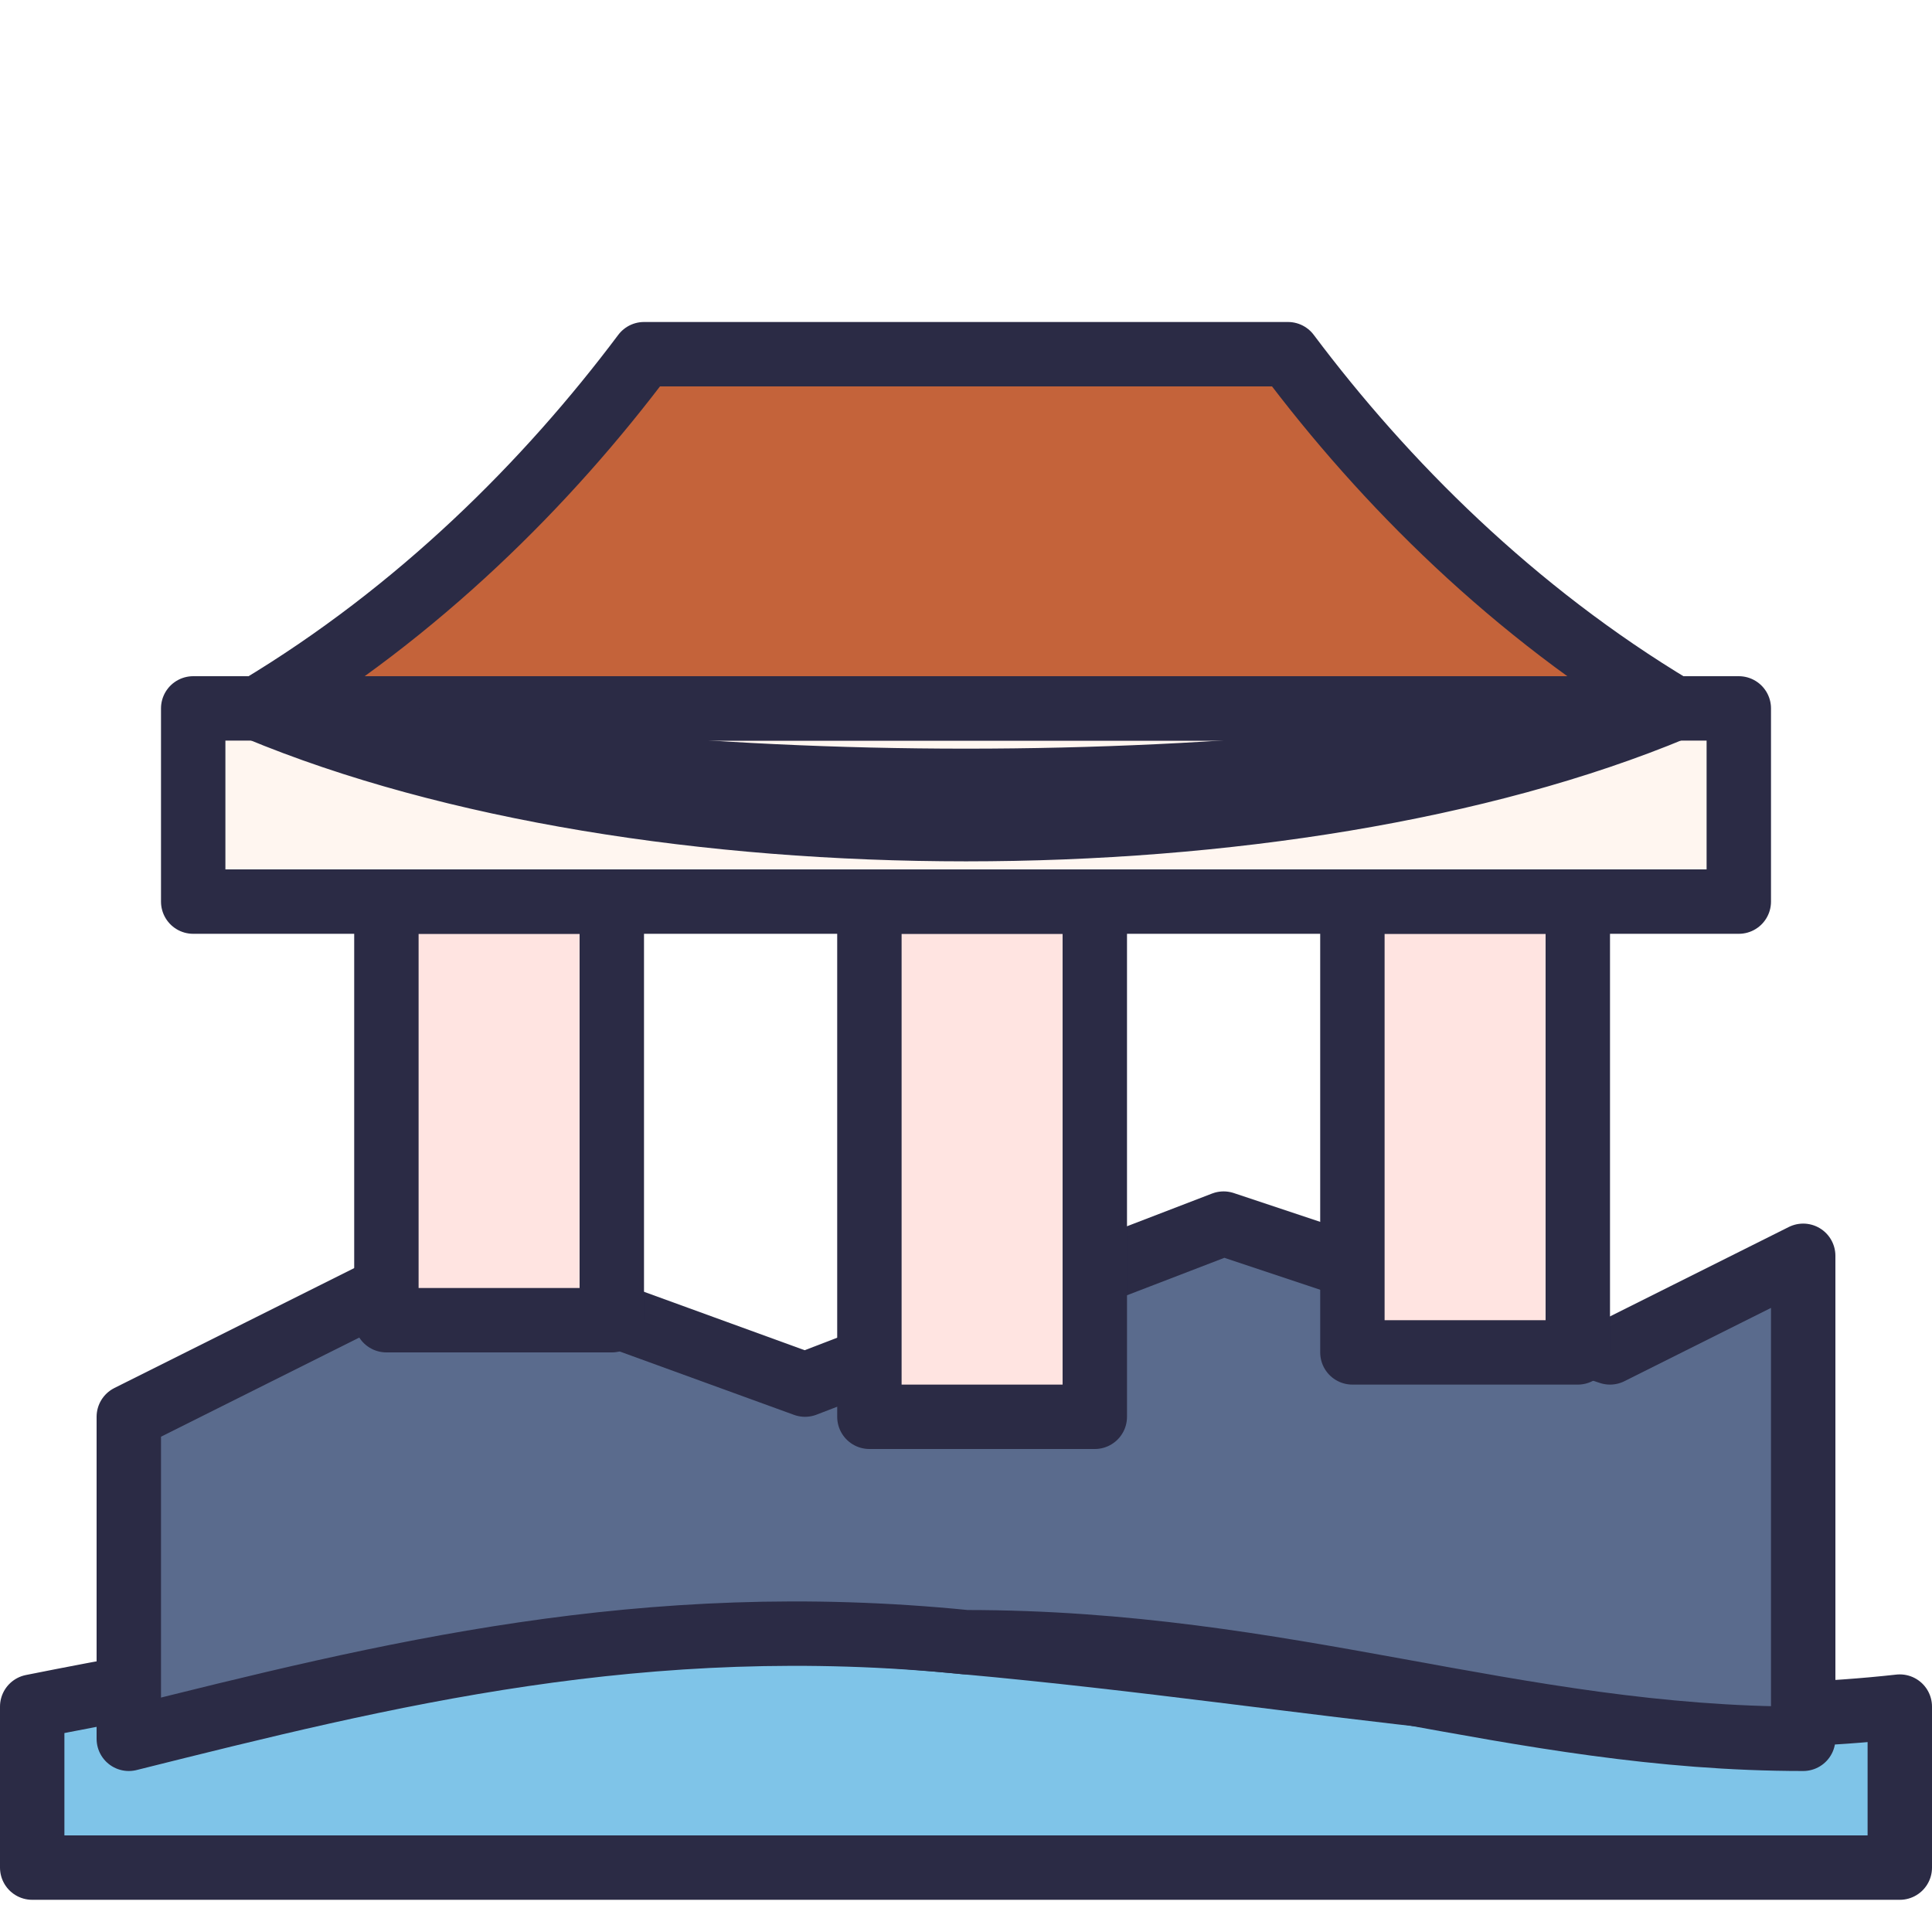
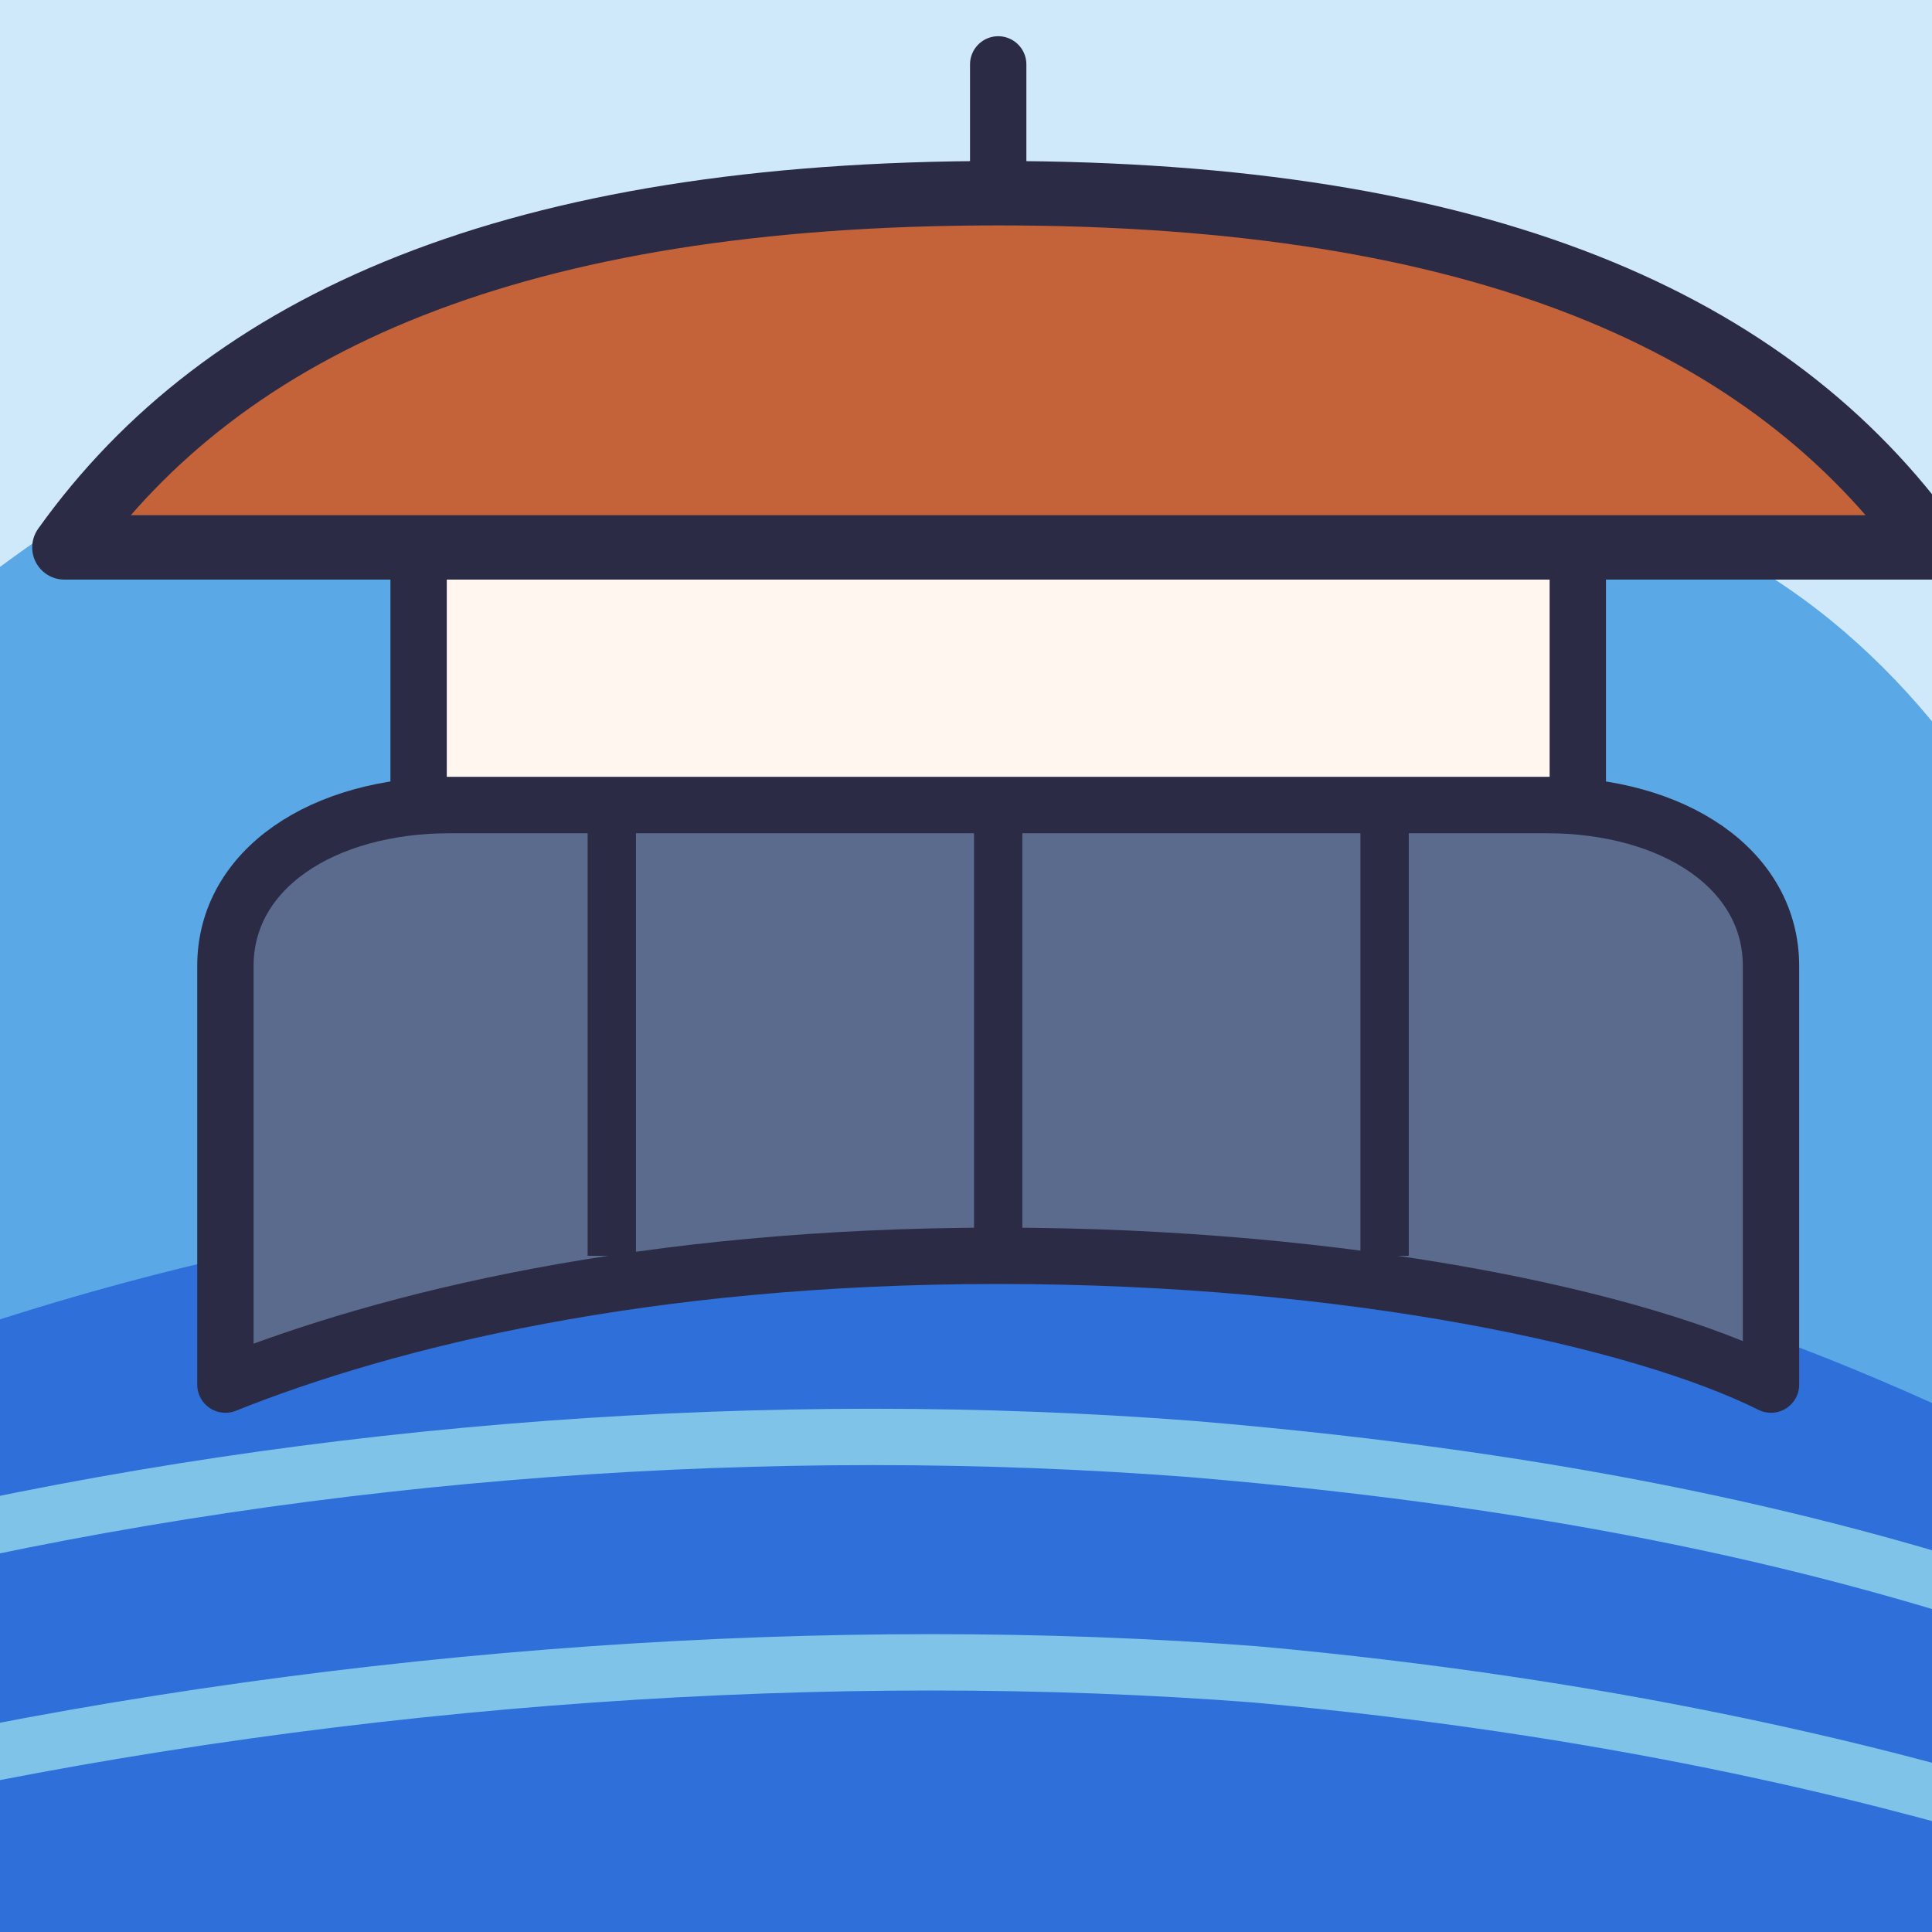
<svg xmlns="http://www.w3.org/2000/svg" viewBox="0 0 120 120" width="120" height="120" role="img" aria-label="삼척 죽서루" data-landmark="jukseoru-pavilion">
-   <g fill="none" stroke="#2B2B45" stroke-width="4" stroke-linecap="round" stroke-linejoin="round">
-     <path d="M2 116V106C22 102 40 100 60 102C82 104 100 108 118 106V116Z" fill="#7FC4E8" />
-     <path d="M8 108V88L28 78L50 86L76 76L100 84L112 78V108C94 108 80 102 60 102C40 100 24 104 8 108Z" fill="#5A6B8D" />
-     <path d="M24 82V56H38V82ZM54 88V56H68V88ZM84 84V56H98V84Z" fill="#FFE4E1" />
-     <path d="M12 56H108V44H12Z" fill="#FFF6F0" />
-     <path d="M16 44H104C94 38 86 30 80 22H40C34 30 26 38 16 44Z" fill="#C4633A" />
-     <path d="M16 44C40 50 80 50 104 44C80 54 40 54 16 44Z" fill="#E04068" />
-   </g>
+   <rect x="-6" y="-6" width="132" height="132" fill="#CFE9FA" />
+   <path d="M-6 126V40C8 28 24 20 40 24C54 27 62 36 68 46C74 34 88 28 102 32C114 36 122 46 126 54V126Z" fill="#5AA9E6" />
+   <path d="M-6 126V84C16 76 42 72 68 74C92 76 110 82 126 90V126Z" fill="#2E6FD9" />
+   <path d="M-6 96C20 90 48 88 74 90C98 92 114 96 126 100M-6 110C22 104 52 102 78 104C100 106 116 110 126 113" stroke="#7FC4E8" stroke-width="3.5" fill="none" stroke-linecap="round" />
+   <path d="M14 86V60C14 54 20 50 28 50H96C104 50 110 54 110 60V86C102 82 84 78 62 78C40 78 24 82 14 86Z" fill="#5A6B8D" stroke="#2B2B45" stroke-width="3.5" stroke-linejoin="round" />
+   <rect x="26" y="34" width="72" height="16" fill="#FFF6F0" stroke="#2B2B45" stroke-width="3.5" stroke-linejoin="round" />
+   <path d="M4 34C14 20 32 12 62 12C92 12 110 20 120 34Z" fill="#C4633A" stroke="#2B2B45" stroke-width="4" stroke-linejoin="round" />
+   <path d="M62 12V4" stroke="#2B2B45" stroke-width="3.5" stroke-linecap="round" />
+   <path d="M38 50V78M62 50V78M86 50V78" stroke="#2B2B45" stroke-width="3" fill="none" />
</svg>
